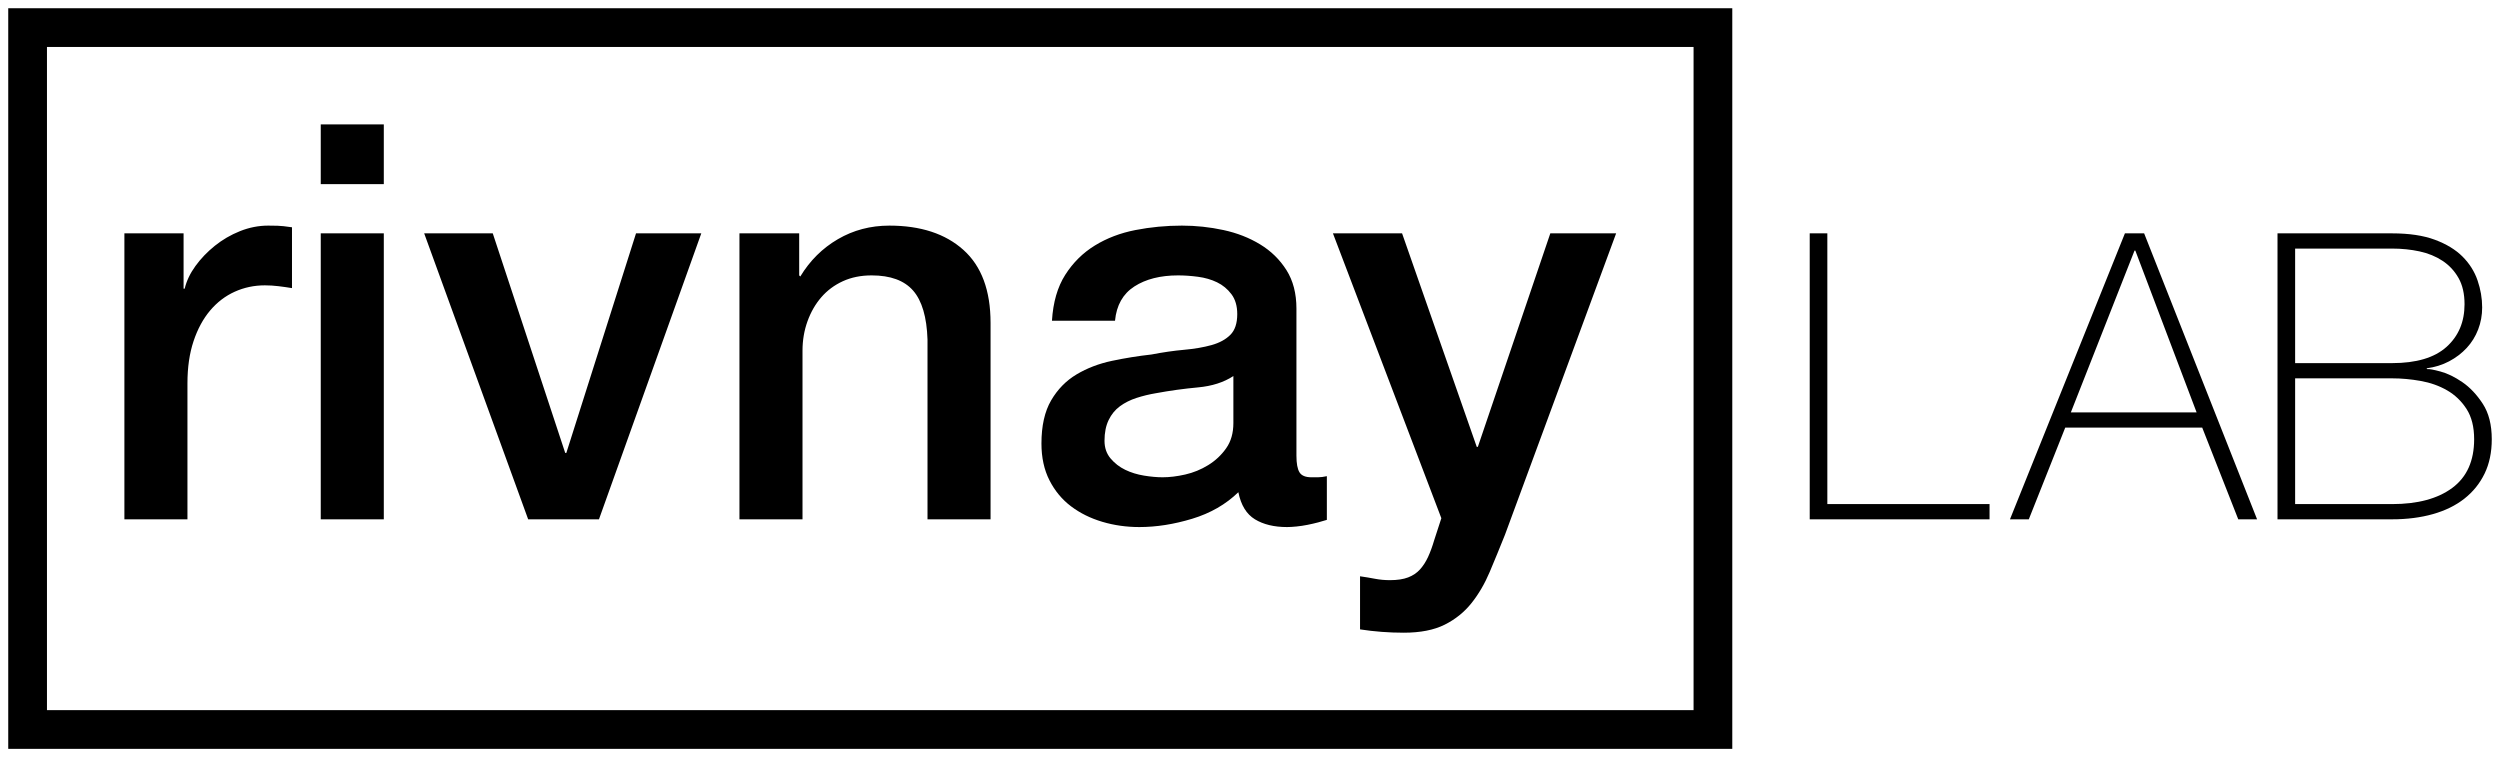
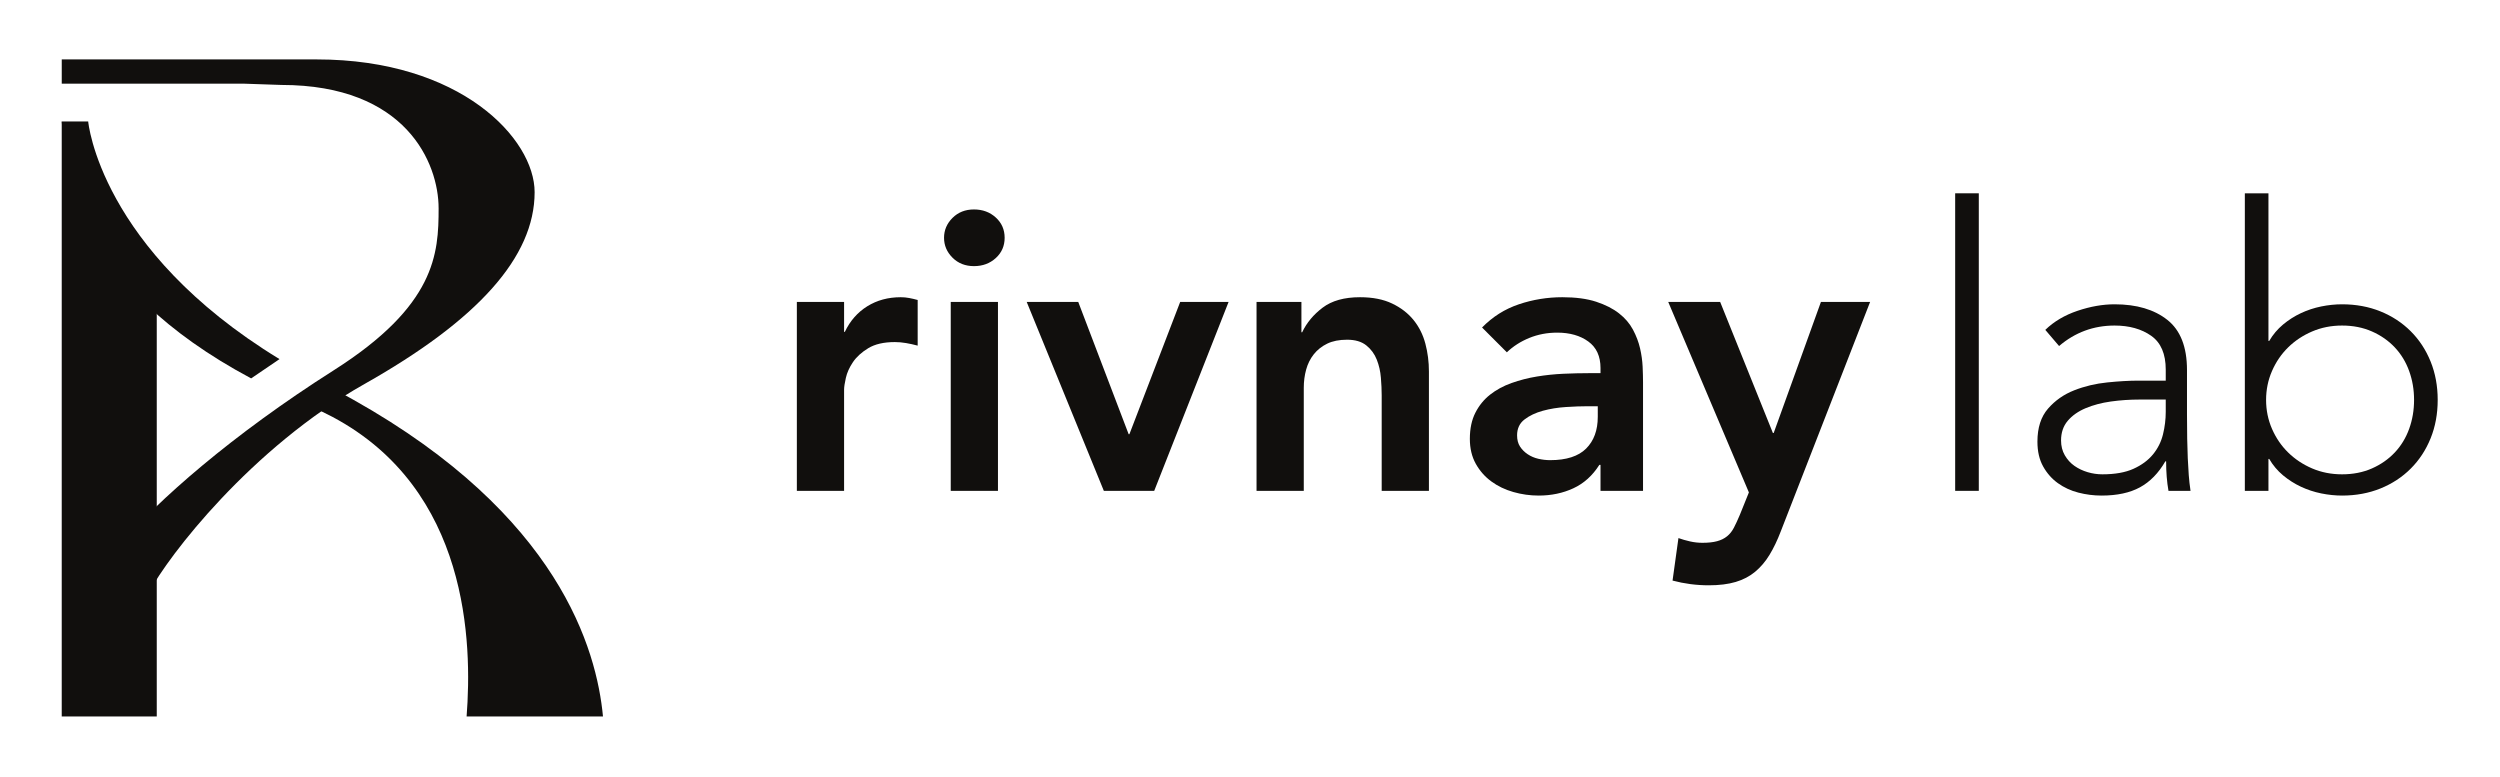
- <svg xmlns="http://www.w3.org/2000/svg" role="img" aria-label="Rivnay Group" viewBox="12.51 12.51 451.99 136.86">
-   <g fill="#000">
-     <path id="rivnay" d="M35 54.7L45.7 54.7L45.7 64.7L45.9 64.7C46.233 63.3 46.883 61.933 47.85 60.6C48.817 59.267 49.983 58.05 51.35 56.95C52.717 55.85 54.233 54.967 55.9 54.3C57.567 53.633 59.267 53.3 61 53.3C62.333 53.3 63.25 53.333 63.75 53.4C64.25 53.467 64.767 53.533 65.3 53.6L65.3 64.6C64.5 64.467 63.683 64.35 62.85 64.25C62.017 64.15 61.2 64.1 60.4 64.1C58.467 64.1 56.65 64.483 54.95 65.25C53.25 66.017 51.767 67.15 50.5 68.65C49.233 70.15 48.233 72 47.5 74.2C46.767 76.4 46.4 78.933 46.4 81.8L46.4 106.4L35 106.4ZM70.5 35L81.9 35L81.9 45.8L70.5 45.8ZM70.5 54.7L81.9 54.7L81.9 106.4L70.5 106.4ZM89.2 54.7L101.6 54.7L114.7 94.4L114.9 94.4L127.5 54.7L139.3 54.7L120.8 106.4L108 106.4ZM146.2 54.7L157 54.7L157 62.3L157.2 62.5C158.933 59.633 161.2 57.383 164 55.75C166.8 54.117 169.9 53.3 173.3 53.3C178.967 53.3 183.433 54.767 186.7 57.7C189.967 60.633 191.6 65.033 191.6 70.9L191.6 106.4L180.2 106.4L180.2 73.9C180.067 69.833 179.2 66.883 177.6 65.05C176 63.217 173.5 62.3 170.1 62.3C168.167 62.3 166.433 62.65 164.9 63.35C163.367 64.05 162.067 65.017 161 66.25C159.933 67.483 159.1 68.933 158.5 70.6C157.9 72.267 157.6 74.033 157.6 75.9L157.6 106.4L146.2 106.4ZM246.9 94.9C246.9 96.3 247.083 97.3 247.45 97.9C247.817 98.5 248.533 98.8 249.6 98.8C249.933 98.8 250.333 98.8 250.8 98.8C251.267 98.8 251.8 98.733 252.4 98.6L252.4 106.5C252 106.633 251.483 106.783 250.85 106.95C250.217 107.117 249.567 107.267 248.9 107.4C248.233 107.533 247.567 107.633 246.9 107.7C246.233 107.767 245.667 107.8 245.2 107.8C242.867 107.8 240.933 107.333 239.4 106.4C237.867 105.467 236.867 103.833 236.4 101.5C234.133 103.7 231.35 105.3 228.05 106.3C224.75 107.3 221.567 107.8 218.5 107.8C216.167 107.8 213.933 107.483 211.8 106.85C209.667 106.217 207.783 105.283 206.15 104.05C204.517 102.817 203.217 101.25 202.25 99.35C201.283 97.45 200.8 95.233 200.8 92.7C200.8 89.5 201.383 86.9 202.55 84.9C203.717 82.9 205.25 81.333 207.15 80.2C209.05 79.067 211.183 78.25 213.55 77.75C215.917 77.25 218.3 76.867 220.7 76.6C222.767 76.2 224.733 75.917 226.6 75.75C228.467 75.583 230.117 75.3 231.55 74.9C232.983 74.5 234.117 73.883 234.95 73.05C235.783 72.217 236.2 70.967 236.2 69.3C236.2 67.833 235.85 66.633 235.15 65.7C234.45 64.767 233.583 64.05 232.55 63.55C231.517 63.05 230.367 62.717 229.1 62.55C227.833 62.383 226.633 62.3 225.5 62.3C222.3 62.3 219.667 62.967 217.6 64.3C215.533 65.633 214.367 67.7 214.1 70.5L202.7 70.5C202.9 67.167 203.7 64.4 205.1 62.2C206.5 60 208.283 58.233 210.45 56.9C212.617 55.567 215.067 54.633 217.8 54.1C220.533 53.567 223.333 53.3 226.2 53.3C228.733 53.3 231.233 53.567 233.7 54.1C236.167 54.633 238.383 55.5 240.35 56.7C242.317 57.9 243.9 59.45 245.1 61.35C246.3 63.25 246.9 65.567 246.9 68.3ZM235.5 80.5C233.767 81.633 231.633 82.317 229.1 82.55C226.567 82.783 224.033 83.133 221.5 83.6C220.3 83.8 219.133 84.083 218 84.45C216.867 84.817 215.867 85.317 215 85.95C214.133 86.583 213.45 87.417 212.95 88.45C212.45 89.483 212.2 90.733 212.2 92.2C212.2 93.467 212.567 94.533 213.3 95.4C214.033 96.267 214.917 96.95 215.95 97.45C216.983 97.95 218.117 98.3 219.35 98.5C220.583 98.7 221.7 98.8 222.7 98.8C223.967 98.8 225.333 98.633 226.8 98.3C228.267 97.967 229.65 97.4 230.95 96.6C232.25 95.8 233.333 94.783 234.2 93.55C235.067 92.317 235.5 90.8 235.5 89ZM253.5 54.7L266 54.7L279.5 93.3L279.7 93.3L292.8 54.7L304.7 54.7L284.6 109.2C283.667 111.533 282.75 113.767 281.85 115.9C280.95 118.033 279.85 119.917 278.55 121.55C277.25 123.183 275.633 124.483 273.7 125.45C271.767 126.417 269.3 126.9 266.3 126.9C263.633 126.9 261 126.7 258.4 126.3L258.4 116.7C259.333 116.833 260.233 116.983 261.1 117.15C261.967 117.317 262.867 117.4 263.8 117.4C265.133 117.4 266.233 117.233 267.1 116.9C267.967 116.567 268.683 116.083 269.25 115.45C269.817 114.817 270.3 114.067 270.7 113.2C271.1 112.333 271.467 111.333 271.8 110.2L273.1 106.2Z" />
-     <path id="lab" d="M339.7 54.7L342.886 54.7L342.886 103.648L372.212 103.648L372.212 106.4L339.7 106.4ZM396.686 54.7L400.161 54.7L420.581 106.4L417.178 106.4L410.661 89.818L385.897 89.818L379.308 106.4L375.904 106.4ZM409.647 87.067L398.568 57.814L398.424 57.814L386.911 87.067ZM424.274 54.7L444.983 54.7C448.072 54.7 450.655 55.086 452.73 55.859C454.806 56.631 456.472 57.645 457.727 58.9C458.982 60.155 459.887 61.591 460.442 63.208C460.997 64.825 461.275 66.454 461.275 68.096C461.275 69.496 461.033 70.823 460.551 72.078C460.068 73.333 459.38 74.444 458.487 75.409C457.594 76.374 456.532 77.183 455.301 77.835C454.07 78.486 452.706 78.909 451.21 79.102L451.355 79.247C451.693 79.198 452.489 79.343 453.744 79.681C454.999 80.019 456.315 80.659 457.69 81.6C459.066 82.541 460.297 83.845 461.383 85.51C462.469 87.175 463.012 89.311 463.012 91.918C463.012 94.284 462.578 96.359 461.709 98.145C460.84 99.931 459.621 101.44 458.052 102.671C456.484 103.902 454.589 104.831 452.368 105.459C450.148 106.086 447.686 106.4 444.983 106.4L424.274 106.4ZM444.983 78.161C449.375 78.161 452.658 77.183 454.83 75.228C457.003 73.273 458.089 70.702 458.089 67.516C458.089 65.634 457.727 64.053 457.003 62.774C456.278 61.494 455.313 60.457 454.106 59.66C452.899 58.864 451.512 58.296 449.943 57.958C448.374 57.62 446.72 57.452 444.983 57.452L427.46 57.452L427.46 78.161ZM444.983 103.648C449.617 103.648 453.249 102.671 455.88 100.716C458.511 98.761 459.826 95.828 459.826 91.918C459.826 89.698 459.368 87.875 458.451 86.451C457.534 85.027 456.363 83.905 454.939 83.084C453.515 82.264 451.922 81.696 450.16 81.383C448.398 81.069 446.672 80.912 444.983 80.912L427.46 80.912L427.46 103.648Z" />
-     <path id="box" fill-rule="evenodd" d="M14 14H325.7V147.9H14ZM21 21H318.7V140.9H21Z" />
+ <svg xmlns="http://www.w3.org/2000/svg" xmlns:xlink="http://www.w3.org/1999/xlink" role="img" aria-label="Rivnay Group" viewBox="171.12 2414.64 1968.97 611.77">
+   <defs>
+     <g>
+       <g id="glyph-6-0">
+         <path d="M 21.078 -148.781 L 58.281 -148.781 L 58.281 -125.234 L 58.891 -125.234 C 63.023 -133.91 68.914 -140.625 76.562 -145.375 C 84.207 -150.125 92.988 -152.5 102.906 -152.5 C 105.176 -152.5 107.395 -152.289 109.562 -151.875 C 111.738 -151.469 113.961 -150.953 116.234 -150.328 L 116.234 -114.375 C 113.141 -115.207 110.094 -115.879 107.094 -116.391 C 104.094 -116.91 101.148 -117.172 98.266 -117.172 C 89.578 -117.172 82.598 -115.566 77.328 -112.359 C 72.066 -109.16 68.039 -105.492 65.25 -101.359 C 62.457 -97.223 60.598 -93.086 59.672 -88.953 C 58.742 -84.828 58.281 -81.727 58.281 -79.656 L 58.281 0 L 21.078 0 Z M 21.078 -148.781 " />
+       </g>
+       <g id="glyph-6-1">
+         <path d="M 21.703 -148.781 L 58.891 -148.781 L 58.891 0 L 21.703 0 Z M 16.422 -199.312 C 16.422 -205.301 18.641 -210.516 23.078 -214.953 C 27.523 -219.398 33.16 -221.625 39.984 -221.625 C 46.805 -221.625 52.539 -219.504 57.188 -215.266 C 61.832 -211.035 64.156 -205.719 64.156 -199.312 C 64.156 -192.906 61.832 -187.582 57.188 -183.344 C 52.539 -179.102 46.805 -176.984 39.984 -176.984 C 33.16 -176.984 27.523 -179.207 23.078 -183.656 C 18.641 -188.102 16.422 -193.32 16.422 -199.312 Z M 16.422 -199.312 " />
+       </g>
+       <g id="glyph-6-2">
+         <path d="M 0.938 -148.781 L 41.531 -148.781 L 81.219 -44.641 L 81.828 -44.641 L 121.812 -148.781 L 159.938 -148.781 L 101.359 0 L 61.688 0 Z M 0.938 -148.781 " />
+       </g>
+       <g id="glyph-6-3">
+         <path d="M 21.078 -148.781 L 56.422 -148.781 L 56.422 -124.922 L 57.031 -124.922 C 60.539 -132.359 65.91 -138.812 73.141 -144.281 C 80.379 -149.758 90.195 -152.5 102.594 -152.5 C 112.52 -152.5 120.941 -150.844 127.859 -147.531 C 134.785 -144.227 140.414 -139.891 144.75 -134.516 C 149.094 -129.148 152.191 -122.953 154.047 -115.922 C 155.91 -108.898 156.844 -101.566 156.844 -93.922 L 156.844 0 L 119.641 0 L 119.641 -75.328 C 119.641 -79.453 119.43 -84.047 119.016 -89.109 C 118.609 -94.172 117.523 -98.922 115.766 -103.359 C 114.016 -107.805 111.281 -111.531 107.562 -114.531 C 103.844 -117.531 98.781 -119.031 92.375 -119.031 C 86.176 -119.031 80.957 -117.992 76.719 -115.922 C 72.477 -113.859 68.961 -111.07 66.172 -107.562 C 63.391 -104.051 61.379 -100.02 60.141 -95.469 C 58.898 -90.926 58.281 -86.176 58.281 -81.219 L 58.281 0 L 21.078 0 Z M 21.078 -148.781 " />
+       </g>
+       <g id="glyph-6-4">
+         <path d="M 114.062 -20.453 L 113.141 -20.453 C 107.766 -11.984 100.941 -5.836 92.672 -2.016 C 84.41 1.805 75.32 3.719 65.406 3.719 C 58.582 3.719 51.914 2.785 45.406 0.922 C 38.895 -0.93 33.109 -3.719 28.047 -7.438 C 22.984 -11.156 18.898 -15.801 15.797 -21.375 C 12.703 -26.957 11.156 -33.473 11.156 -40.922 C 11.156 -48.973 12.602 -55.836 15.5 -61.516 C 18.395 -67.203 22.27 -71.957 27.125 -75.781 C 31.977 -79.602 37.609 -82.648 44.016 -84.922 C 50.422 -87.203 57.082 -88.91 64 -90.047 C 70.926 -91.18 77.898 -91.906 84.922 -92.219 C 91.953 -92.531 98.566 -92.688 104.766 -92.688 L 114.062 -92.688 L 114.062 -96.703 C 114.062 -106.004 110.859 -112.977 104.453 -117.625 C 98.047 -122.281 89.883 -124.609 79.969 -124.609 C 72.113 -124.609 64.773 -123.211 57.953 -120.422 C 51.141 -117.629 45.254 -113.859 40.297 -109.109 L 20.766 -128.641 C 29.035 -137.109 38.695 -143.203 49.75 -146.922 C 60.801 -150.641 72.219 -152.5 84 -152.5 C 94.539 -152.5 103.426 -151.312 110.656 -148.938 C 117.883 -146.562 123.875 -143.516 128.625 -139.797 C 133.383 -136.078 137.055 -131.785 139.641 -126.922 C 142.223 -122.066 144.082 -117.16 145.219 -112.203 C 146.352 -107.242 147.023 -102.441 147.234 -97.797 C 147.441 -93.148 147.547 -89.066 147.547 -85.547 L 147.547 0 L 114.062 0 Z M 111.906 -66.641 L 104.156 -66.641 C 98.988 -66.641 93.203 -66.43 86.797 -66.016 C 80.391 -65.609 74.344 -64.629 68.656 -63.078 C 62.977 -61.523 58.176 -59.25 54.25 -56.25 C 50.32 -53.258 48.359 -49.078 48.359 -43.703 C 48.359 -40.191 49.129 -37.25 50.672 -34.875 C 52.223 -32.5 54.238 -30.484 56.719 -28.828 C 59.195 -27.172 61.988 -25.977 65.094 -25.25 C 68.195 -24.531 71.297 -24.172 74.391 -24.172 C 87.203 -24.172 96.656 -27.219 102.75 -33.312 C 108.852 -39.414 111.906 -47.738 111.906 -58.281 Z M 111.906 -66.641 " />
+       </g>
+       <g id="glyph-6-5">
+         <path d="M 0.938 -148.781 L 41.844 -148.781 L 83.375 -45.562 L 84 -45.562 L 121.203 -148.781 L 159.938 -148.781 L 89.578 31.922 C 86.891 38.953 83.941 45.102 80.734 50.375 C 77.535 55.645 73.766 60.086 69.422 63.703 C 65.086 67.316 59.973 70 54.078 71.75 C 48.191 73.508 41.117 74.391 32.859 74.391 C 23.141 74.391 13.633 73.148 4.344 70.672 L 8.984 37.203 C 11.879 38.234 14.926 39.109 18.125 39.828 C 21.332 40.555 24.586 40.922 27.891 40.922 C 32.441 40.922 36.266 40.504 39.359 39.672 C 42.461 38.848 45.098 37.555 47.266 35.797 C 49.441 34.047 51.25 31.773 52.688 28.984 C 54.133 26.191 55.688 22.832 57.344 18.906 L 64.469 1.234 Z M 0.938 -148.781 " />
+       </g>
+       <g id="glyph-7-0">
+ </g>
+       <g id="glyph-8-0">
+         <path d="M 27.891 -234.344 L 46.5 -234.344 L 46.5 0 L 27.891 0 Z M 27.891 -234.344 " />
+       </g>
+       <g id="glyph-8-1">
+         <path d="M 136.078 -60.141 C 136.078 -53.109 136.129 -46.801 136.234 -41.219 C 136.336 -35.645 136.488 -30.477 136.688 -25.719 C 136.895 -20.969 137.156 -16.523 137.469 -12.391 C 137.781 -8.266 138.242 -4.133 138.859 0 L 121.5 0 C 120.258 -7.02 119.641 -14.77 119.641 -23.25 L 119.031 -23.25 C 113.656 -13.945 106.988 -7.125 99.031 -2.781 C 91.07 1.551 81 3.719 68.812 3.719 C 62.613 3.719 56.516 2.941 50.516 1.391 C 44.523 -0.16 39.156 -2.641 34.406 -6.047 C 29.656 -9.453 25.781 -13.844 22.781 -19.219 C 19.781 -24.594 18.281 -31.102 18.281 -38.75 C 18.281 -49.695 21.07 -58.375 26.656 -64.781 C 32.238 -71.188 39.109 -75.988 47.266 -79.188 C 55.43 -82.395 64.109 -84.461 73.297 -85.391 C 82.492 -86.328 90.609 -86.797 97.641 -86.797 L 119.344 -86.797 L 119.344 -95.469 C 119.344 -107.863 115.52 -116.75 107.875 -122.125 C 100.227 -127.5 90.617 -130.188 79.047 -130.188 C 62.516 -130.188 47.945 -124.812 35.344 -114.062 L 24.484 -126.781 C 31.305 -133.395 39.781 -138.406 49.906 -141.812 C 60.031 -145.219 69.742 -146.922 79.047 -146.922 C 96.398 -146.922 110.242 -142.836 120.578 -134.672 C 130.91 -126.516 136.078 -113.344 136.078 -95.156 Z M 98.875 -71.906 C 91.02 -71.906 83.426 -71.391 76.094 -70.359 C 68.758 -69.328 62.145 -67.57 56.25 -65.094 C 50.363 -62.613 45.664 -59.305 42.156 -55.172 C 38.645 -51.035 36.891 -45.867 36.891 -39.672 C 36.891 -35.336 37.867 -31.461 39.828 -28.047 C 41.797 -24.641 44.328 -21.848 47.422 -19.672 C 50.523 -17.504 53.988 -15.852 57.812 -14.719 C 61.633 -13.582 65.508 -13.016 69.438 -13.016 C 79.352 -13.016 87.516 -14.461 93.922 -17.359 C 100.328 -20.254 105.441 -24.023 109.266 -28.672 C 113.086 -33.316 115.723 -38.582 117.172 -44.469 C 118.617 -50.363 119.344 -56.305 119.344 -62.297 L 119.344 -71.906 Z M 98.875 -71.906 " />
+       </g>
+       <g id="glyph-8-2">
+         <path d="M 20.766 -234.344 L 39.359 -234.344 L 39.359 -118.094 L 39.984 -118.094 C 42.879 -123.051 46.492 -127.336 50.828 -130.953 C 55.172 -134.578 59.875 -137.578 64.938 -139.953 C 70 -142.328 75.316 -144.082 80.891 -145.219 C 86.473 -146.352 91.953 -146.922 97.328 -146.922 C 108.285 -146.922 118.359 -145.062 127.547 -141.344 C 136.742 -137.625 144.703 -132.406 151.422 -125.688 C 158.141 -118.977 163.359 -111.023 167.078 -101.828 C 170.797 -92.629 172.656 -82.555 172.656 -71.609 C 172.656 -60.648 170.797 -50.57 167.078 -41.375 C 163.359 -32.188 158.141 -24.234 151.422 -17.516 C 144.703 -10.797 136.742 -5.578 127.547 -1.859 C 118.359 1.855 108.285 3.719 97.328 3.719 C 91.953 3.719 86.473 3.148 80.891 2.016 C 75.316 0.879 70 -0.875 64.938 -3.25 C 59.875 -5.625 55.172 -8.617 50.828 -12.234 C 46.492 -15.859 42.879 -20.148 39.984 -25.109 L 39.359 -25.109 L 39.359 0 L 20.766 0 Z M 37.5 -71.609 C 37.5 -63.547 39.051 -55.945 42.156 -48.812 C 45.258 -41.688 49.492 -35.488 54.859 -30.219 C 60.234 -24.945 66.535 -20.758 73.766 -17.656 C 81.004 -14.562 88.859 -13.016 97.328 -13.016 C 106.004 -13.016 113.852 -14.562 120.875 -17.656 C 127.906 -20.758 133.898 -24.945 138.859 -30.219 C 143.828 -35.488 147.598 -41.688 150.172 -48.812 C 152.754 -55.945 154.047 -63.547 154.047 -71.609 C 154.047 -79.66 152.754 -87.25 150.172 -94.375 C 147.598 -101.508 143.828 -107.711 138.859 -112.984 C 133.898 -118.254 127.906 -122.438 120.875 -125.531 C 113.852 -128.633 106.004 -130.188 97.328 -130.188 C 88.859 -130.188 81.004 -128.633 73.766 -125.531 C 66.535 -122.438 60.234 -118.254 54.859 -112.984 C 49.492 -107.711 45.258 -101.508 42.156 -94.375 C 39.051 -87.25 37.5 -79.66 37.5 -71.609 Z M 37.5 -71.609 " />
+       </g>
+     </g>
+   </defs>
+   <path fill-rule="nonzero" fill="rgb(6.476%, 5.928%, 5.235%)" fill-opacity="1" d="M 294.582 2621.977 L 294.582 2978.945 L 219.734 2978.945 L 219.734 2510.309 Z M 294.582 2621.977 " />
+   <path fill-rule="nonzero" fill="rgb(6.476%, 5.928%, 5.235%)" fill-opacity="1" d="M 391.254 2697.473 C 249.543 2611.051 240.574 2510.309 240.574 2510.309 L 219.75 2510.309 C 219.75 2510.309 220.211 2513.668 220.164 2519.68 C 219.934 2548.641 231.109 2639.207 368.922 2712.656 " />
+   <path fill-rule="nonzero" fill="rgb(6.476%, 5.928%, 5.235%)" fill-opacity="1" d="M 646.023 2978.945 C 641.066 2926.348 611.613 2820.621 449.641 2729.602 C 444.207 2726.547 438.625 2723.512 432.887 2720.492 L 414.746 2734.336 C 421.102 2737.008 427.145 2739.879 432.887 2742.93 C 540.699 2800.234 543.043 2921.266 538.613 2978.945 " />
+   <path fill-rule="nonzero" fill="rgb(6.476%, 5.928%, 5.235%)" fill-opacity="1" d="M 219.75 2480.543 L 363.355 2480.543 C 363.355 2480.543 392.309 2481.543 392.758 2481.543 C 490.996 2481.543 516.57 2543.055 516.57 2578.762 C 516.57 2614.465 514.293 2655.273 433.957 2706.281 C 353.617 2757.289 294.961 2809.121 265.629 2843.555 L 265.629 2882.258 L 288.629 2880.938 C 303.426 2852.688 368.922 2767.398 458.188 2717.074 C 547.449 2666.75 592.184 2617.016 592.184 2566.008 C 592.184 2523.906 533.984 2461.441 420.539 2461.441 L 219.75 2461.441 Z M 219.75 2480.543 " />
+   <g fill="rgb(6.476%, 5.928%, 5.235%)" fill-opacity="1">
+     <use xlink:href="#glyph-6-0" x="777.632" y="2801.225" />
+     <use xlink:href="#glyph-6-1" x="898.211" y="2801.225" />
+     <use xlink:href="#glyph-6-2" x="978.803" y="2801.225" />
+     <use xlink:href="#glyph-6-3" x="1139.678" y="2801.225" />
+     <use xlink:href="#glyph-6-4" x="1317.601" y="2801.225" />
+     <use xlink:href="#glyph-6-5" x="1484.056" y="2801.225" />
+   </g>
+   <g fill="rgb(6.476%, 5.928%, 5.235%)" fill-opacity="1">
+     <use xlink:href="#glyph-7-0" x="1644.918" y="2801.225" />
+   </g>
+   <g fill="rgb(6.476%, 5.928%, 5.235%)" fill-opacity="1">
+     <use xlink:href="#glyph-8-0" x="1683.097" y="2801.225" />
+     <use xlink:href="#glyph-8-1" x="1757.49" y="2801.225" />
+     <use xlink:href="#glyph-8-2" x="1918.364" y="2801.225" />
  </g>
</svg>
